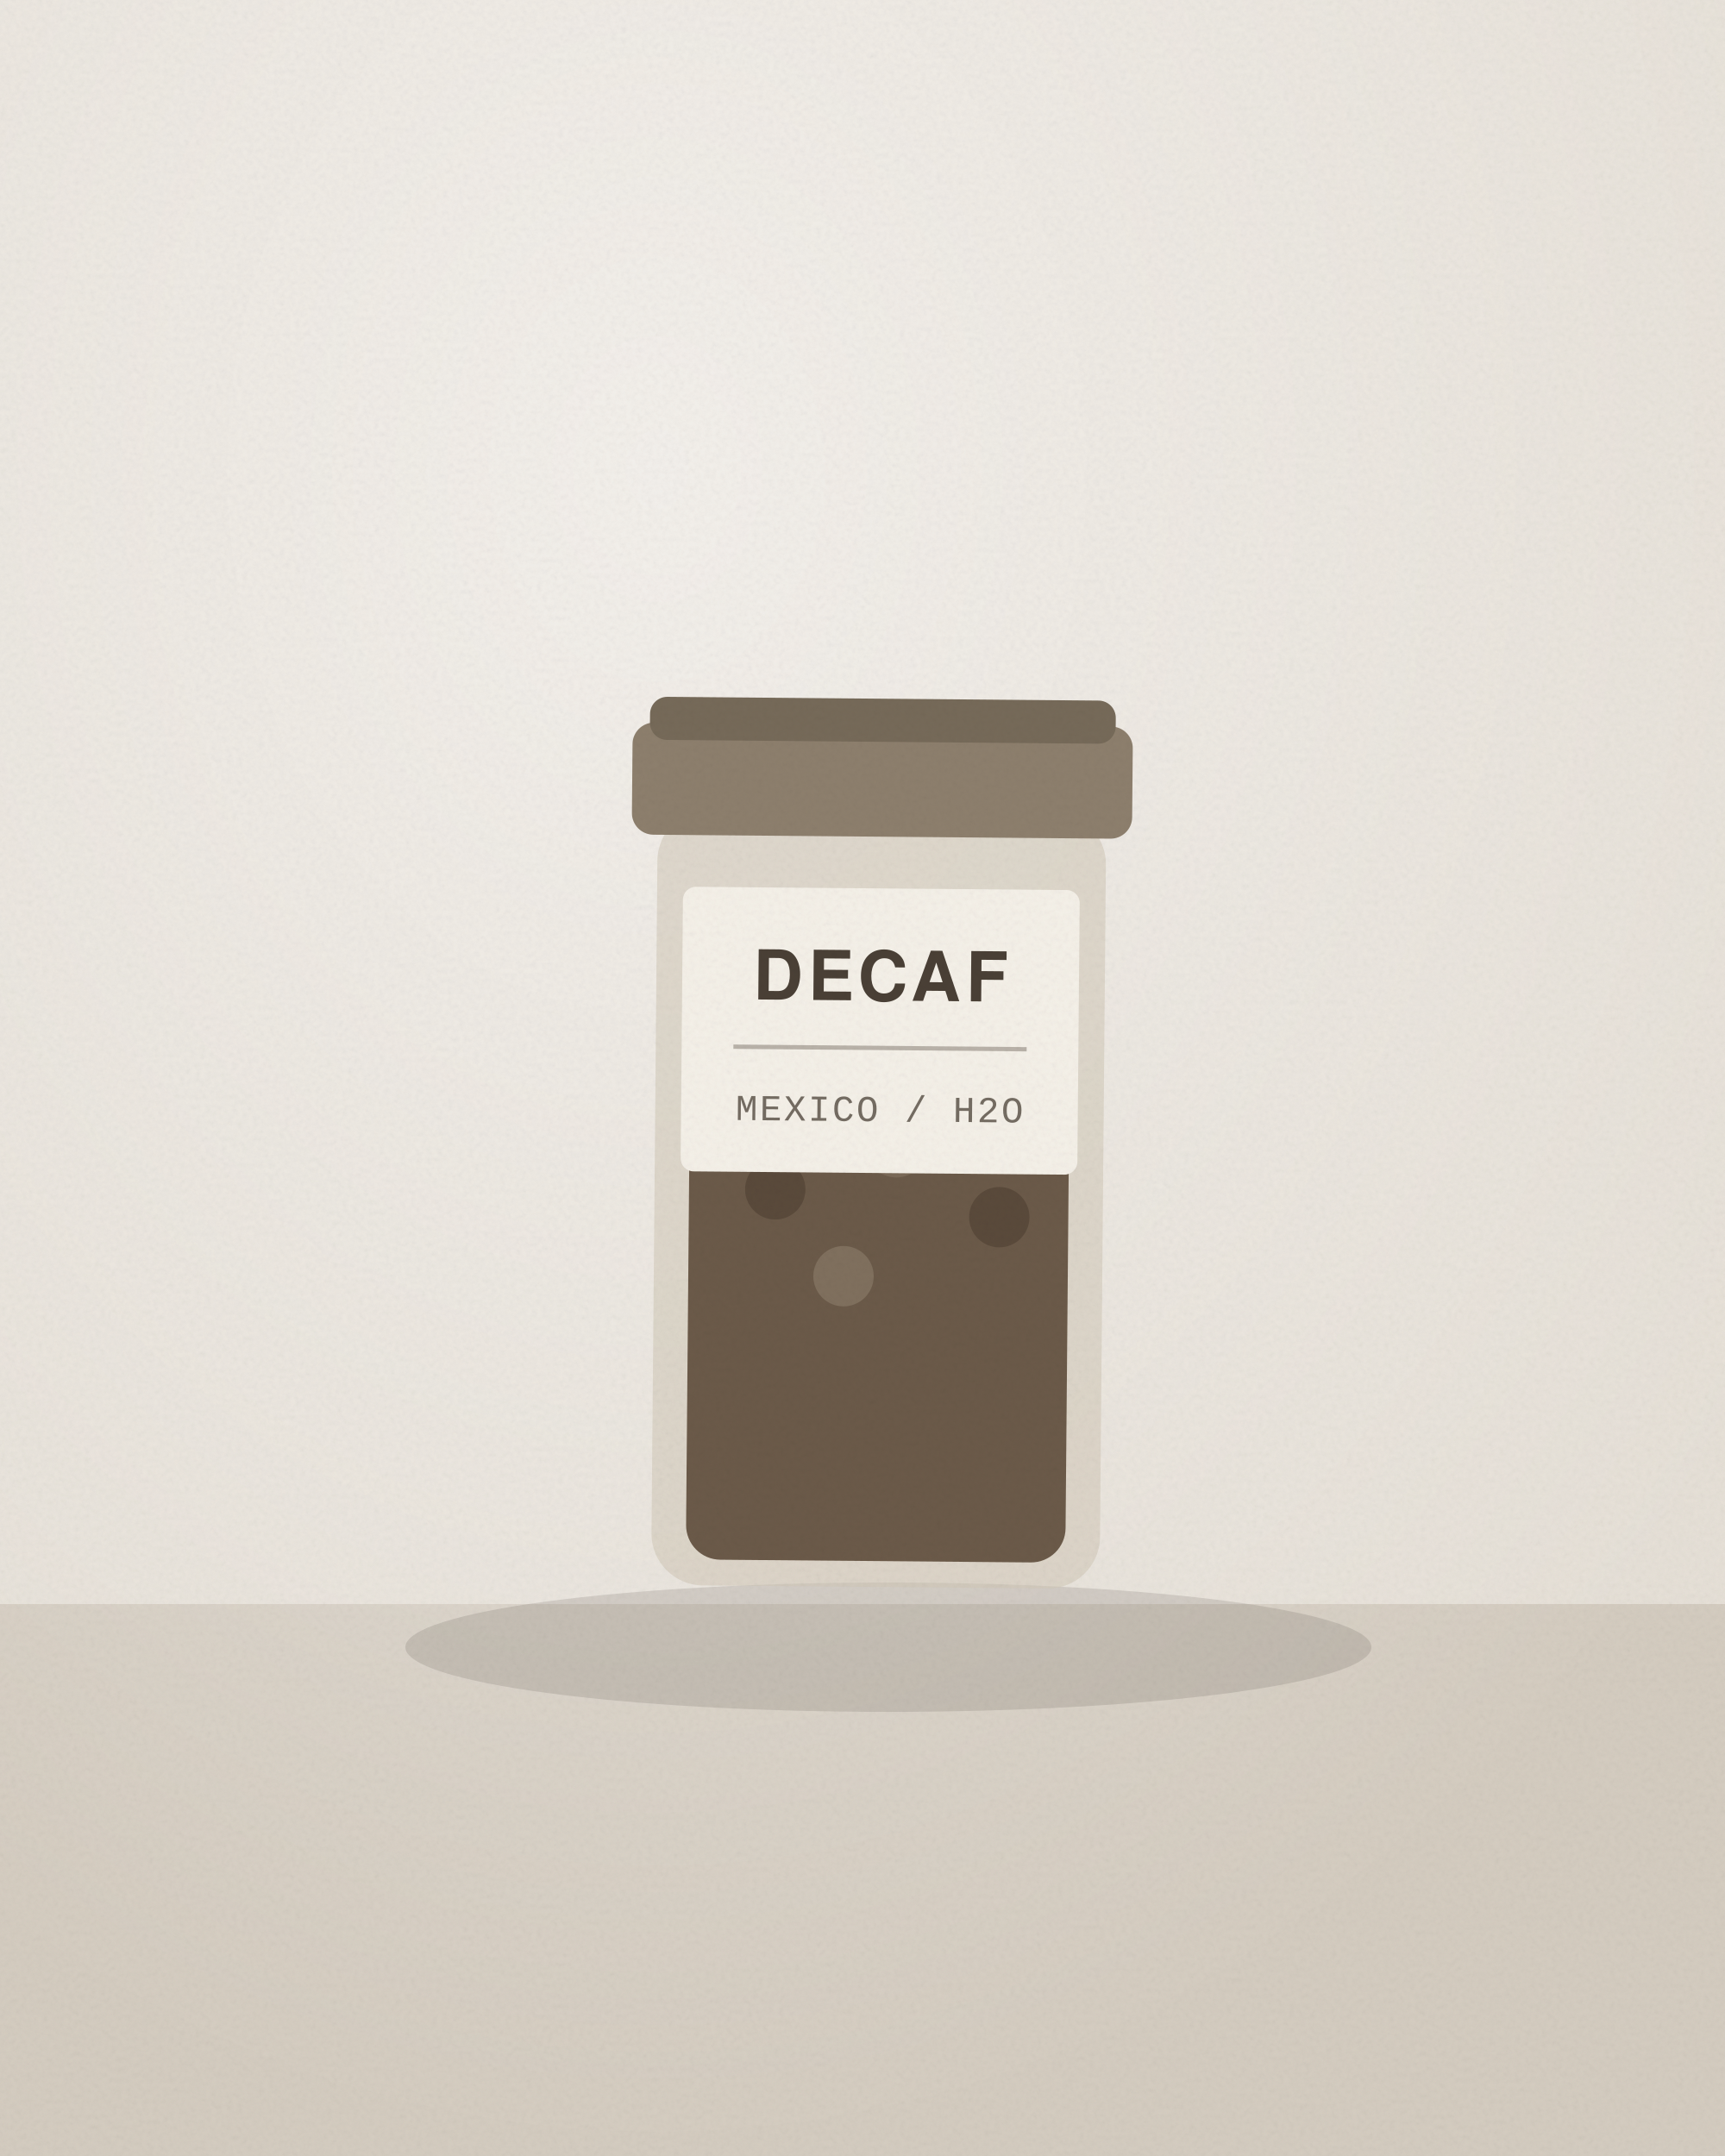
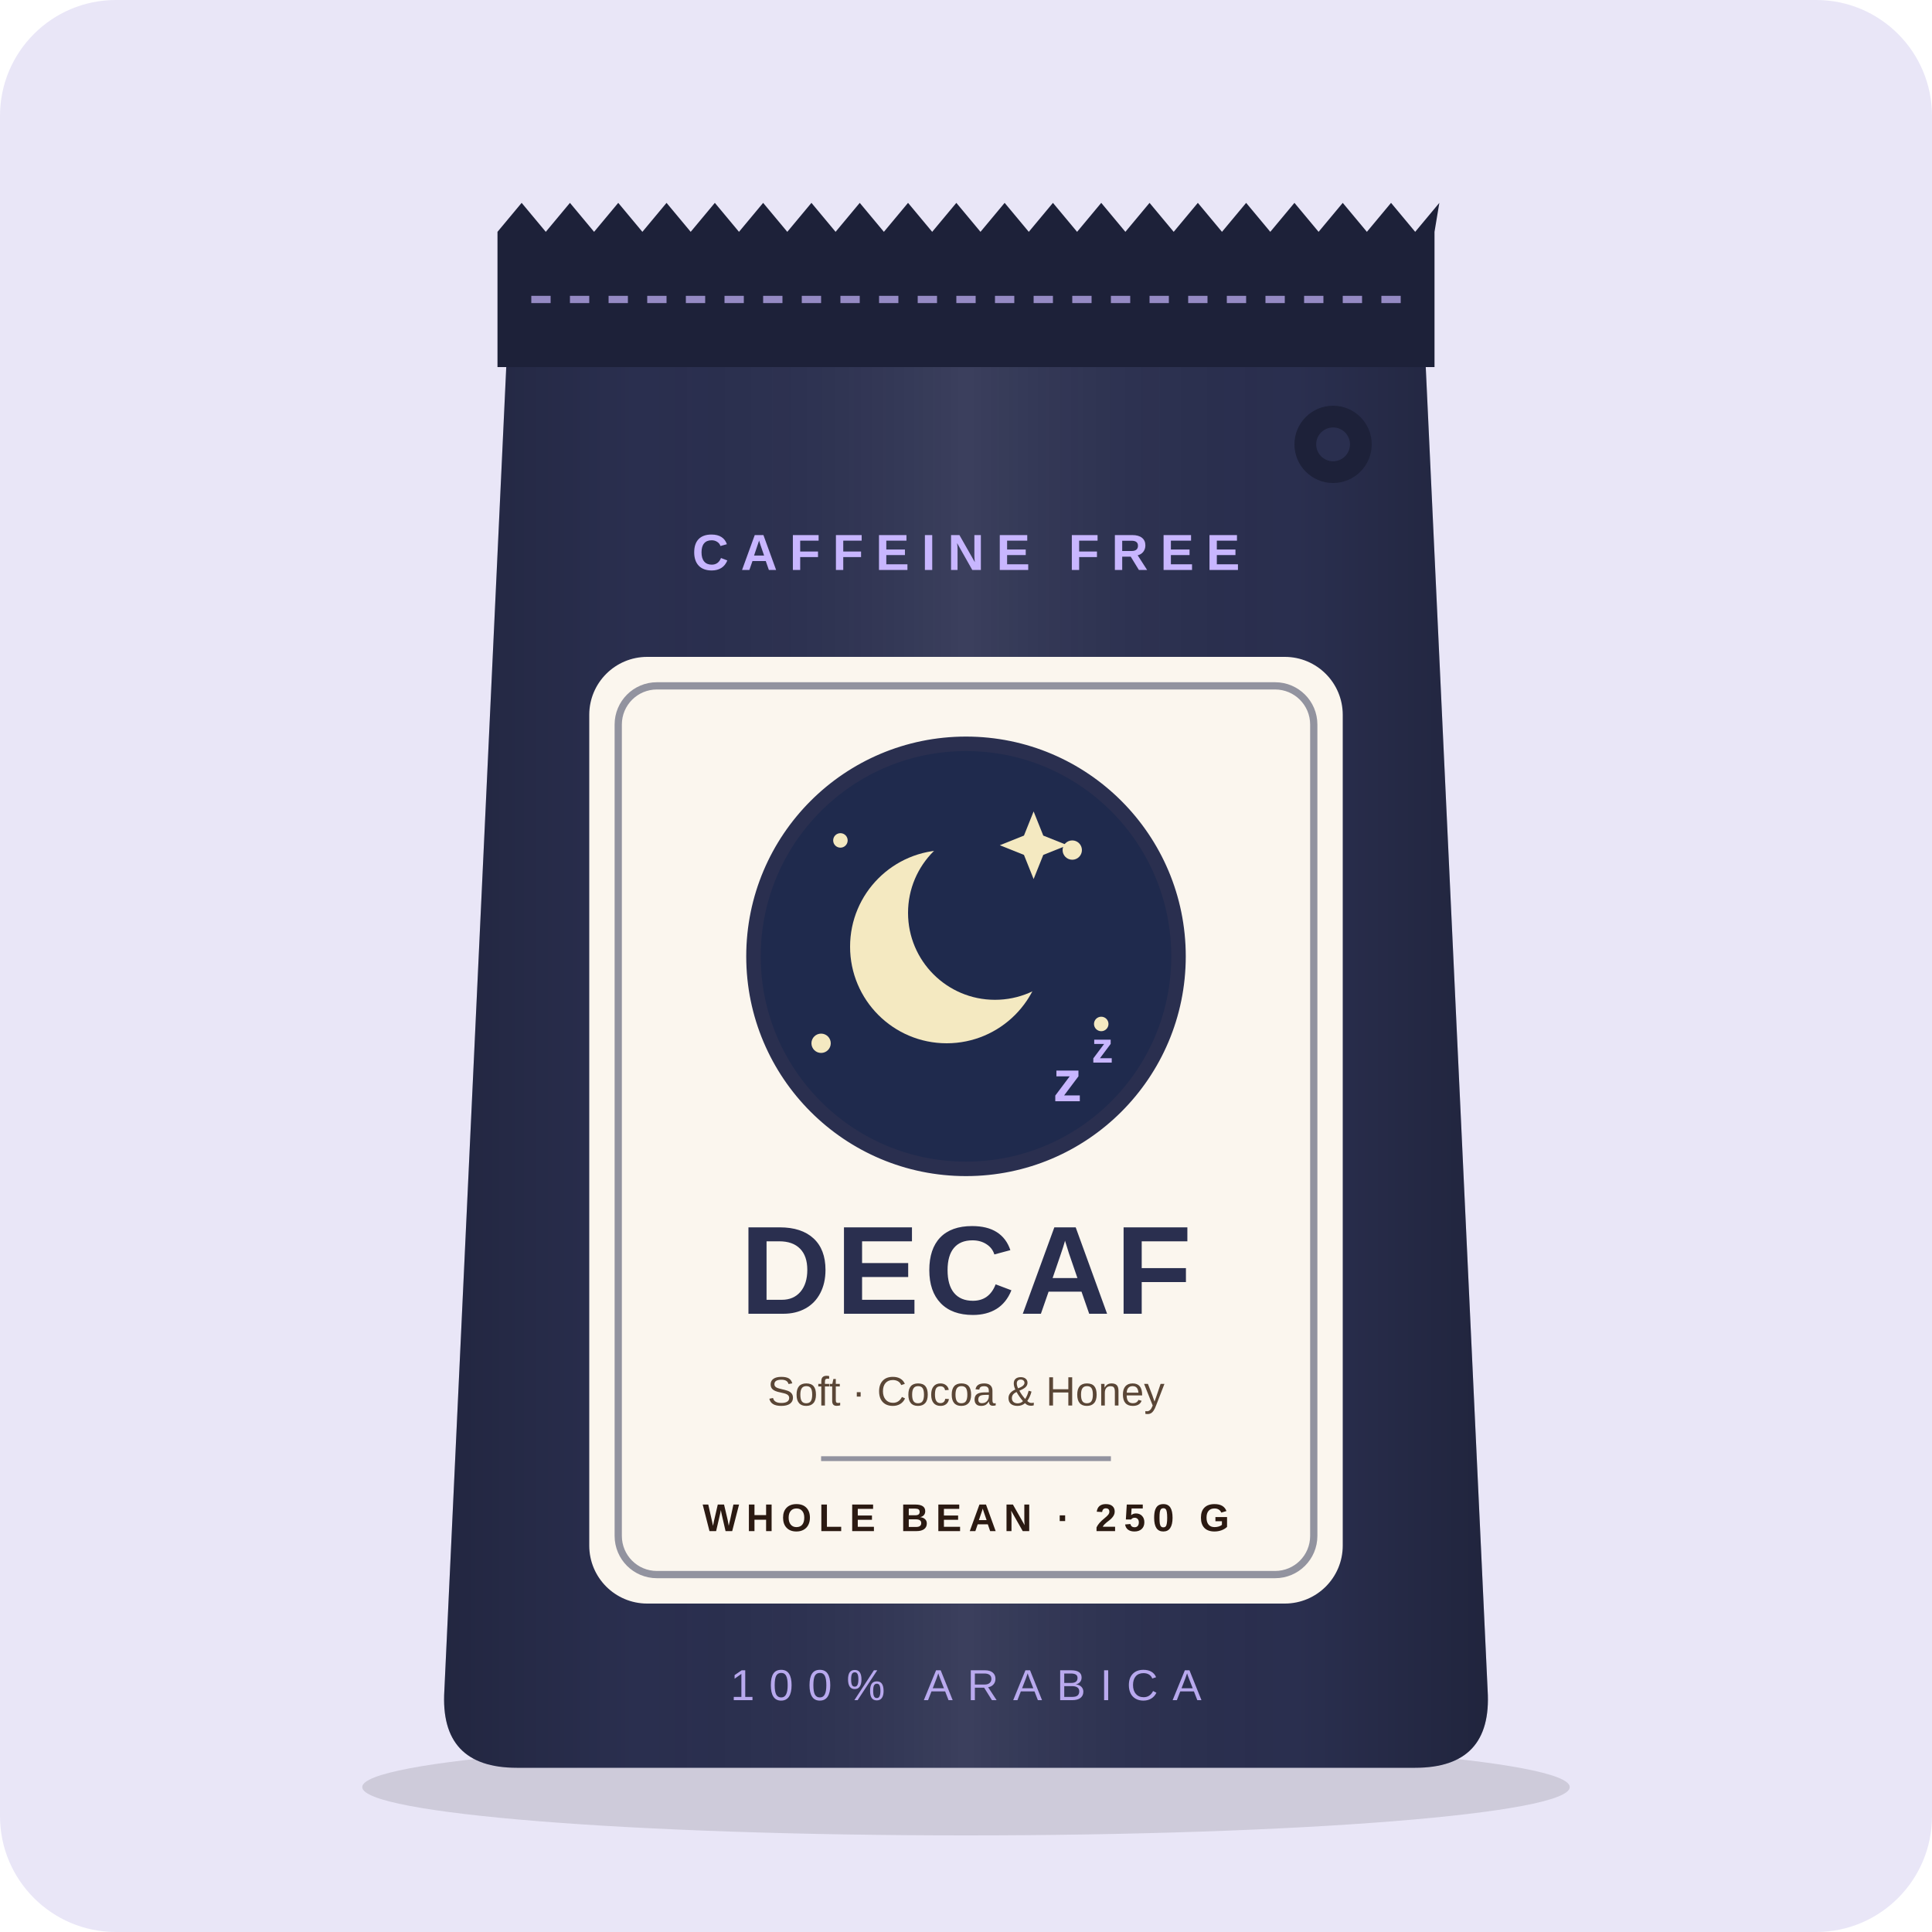
- <svg xmlns="http://www.w3.org/2000/svg" viewBox="0 0 400 500" width="400" height="500">
+ <svg xmlns="http://www.w3.org/2000/svg" viewBox="0 0 400 400" width="400" height="400">
  <defs>
-     <filter id="grain88" x="0" y="0" width="100%" height="100%">
-       <feTurbulence type="fractalNoise" baseFrequency="0.82" numOctaves="4" seed="88" />
-       <feColorMatrix type="saturate" values="0" />
-     </filter>
-     <radialGradient id="light88" cx="38%" cy="22%" r="78%">
-       <stop offset="0%" stop-color="#ffffff" stop-opacity="0.5" />
-       <stop offset="100%" stop-color="#ffffff" stop-opacity="0" />
-     </radialGradient>
+     <clipPath id="emb">
+       <circle r="44" />
+     </clipPath>
+     <linearGradient id="shine" x1="0" x2="1">
+       <stop offset="0" stop-color="#000" stop-opacity="0.18" />
+       <stop offset="0.18" stop-color="#000" stop-opacity="0" />
+       <stop offset="0.5" stop-color="#fff" stop-opacity="0.08" />
+       <stop offset="0.82" stop-color="#000" stop-opacity="0" />
+       <stop offset="1" stop-color="#000" stop-opacity="0.22" />
+     </linearGradient>
  </defs>
-   <rect width="400" height="500" fill="#e6e0d7" />
-   <rect y="372" width="400" height="128" fill="#d4ccc0" />
-   <rect width="400" height="500" fill="url(#light88)" />
-   <ellipse cx="206" cy="382" rx="112" ry="15" fill="#2b2320" opacity="0.13" />
-   <g transform="rotate(0.5 200 250)">
-     <rect x="152" y="188" width="104" height="180" rx="12" fill="#cfc6b6" opacity="0.55" />
-     <rect x="160" y="252" width="88" height="110" rx="8" fill="#6b5a49" />
-     <circle cx="180" cy="276" r="7" fill="#5a4a3b" />
-     <circle cx="208" cy="266" r="7" fill="#7a6957" />
-     <circle cx="232" cy="282" r="7" fill="#5a4a3b" />
-     <circle cx="196" cy="296" r="7" fill="#80705e" />
-     <rect x="146" y="168" width="116" height="26" rx="5" fill="#8d7f6d" />
-     <rect x="150" y="162" width="108" height="10" rx="4" fill="#766a59" />
-     <rect x="158" y="206" width="92" height="66" rx="3" fill="#f4f0e8" />
-     <text x="204.0" y="232" text-anchor="middle" font-family="Helvetica, Arial, sans-serif" font-size="16" font-weight="700" letter-spacing="1.2" fill="#4a4036">DECAF</text>
-     <line x1="170" y1="243" x2="238" y2="243" stroke="#4a4036" stroke-opacity="0.35" stroke-width="1" />
-     <text x="204.0" y="260" text-anchor="middle" font-family="Courier New, monospace" font-size="8.5" letter-spacing="0.5" fill="#4a4036" fill-opacity="0.75">MEXICO / H2O</text>
+   <rect width="400" height="400" rx="24" fill="#E9E6F7" />
+   <ellipse cx="200" cy="370" rx="125" ry="10" fill="#000" opacity="0.12" />
+   <path d="M105 72 L295 72 L308 350 Q309 366 293 366 L107 366 Q91 366 92 350 Z" fill="#2A2F4F" />
+   <path d="M105 72 L295 72 L308 350 Q309 366 293 366 L107 366 Q91 366 92 350 Z" fill="url(#shine)" />
+   <rect x="103" y="48" width="194" height="28" fill="#1D2139" />
+   <path d="M103 48 L108 42 L113 48 L118 42 L123 48 L128 42 L133 48 L138 42 L143 48 L148 42 L153 48 L158 42 L163 48 L168 42 L173 48 L178 42 L183 48 L188 42 L193 48 L198 42 L203 48 L208 42 L213 48 L218 42 L223 48 L228 42 L233 48 L238 42 L243 48 L248 42 L253 48 L258 42 L263 48 L268 42 L273 48 L278 42 L283 48 L288 42 L293 48 L298 42 L297 48 Z" fill="#1D2139" />
+   <path d="M110 62 H290" stroke="#C8B6FF" stroke-width="1.5" stroke-dasharray="4 4" opacity="0.7" />
+   <circle cx="276" cy="92" r="8" fill="#1D2139" />
+   <circle cx="276" cy="92" r="3.5" fill="#2A2F4F" />
+   <text x="200" y="118" text-anchor="middle" font-family="'Helvetica Neue', Arial, sans-serif" font-size="10.5" letter-spacing="2.5" font-weight="700" fill="#C8B6FF">CAFFEINE FREE</text>
+   <rect x="122" y="136" width="156" height="196" rx="12" fill="#FBF6EE" />
+   <rect x="128" y="142" width="144" height="184" rx="8" fill="none" stroke="#2A2F4F" stroke-width="1.5" opacity="0.5" />
+   <g transform="translate(200 198)">
+     <g clip-path="url(#emb)">
+       <circle r="44" fill="#1F2A4D" />
+       <circle cx="-4" cy="-2" r="20" fill="#F4E9C1" />
+       <circle cx="6" cy="-9" r="18" fill="#1F2A4D" />
+       <g fill="#F4E9C1">
+         <circle cx="22" cy="-22" r="2" />
+         <circle cx="-26" cy="-24" r="1.5" />
+         <circle cx="28" cy="14" r="1.5" />
+         <circle cx="-30" cy="18" r="2" />
+         <path d="M14 -30 l2 5 l5 2 l-5 2 l-2 5 l-2 -5 l-5 -2 l5 -2z" />
+       </g>
+       <text x="18" y="30" font-family="'Helvetica Neue', Arial, sans-serif" font-size="12" font-weight="700" fill="#C8B6FF">z</text>
+       <text x="26" y="22" font-family="'Helvetica Neue', Arial, sans-serif" font-size="9" font-weight="700" fill="#C8B6FF">z</text>
+     </g>
+     <circle r="44" fill="none" stroke="#2A2F4F" stroke-width="3" />
  </g>
-   <rect width="400" height="500" filter="url(#grain88)" opacity="0.1" style="mix-blend-mode:multiply" />
+   <text x="200" y="272" text-anchor="middle" font-family="'Helvetica Neue', Arial, sans-serif" font-size="26" font-weight="800" letter-spacing="1" fill="#2A2F4F">DECAF</text>
+   <text x="200" y="291" text-anchor="middle" font-family="'Helvetica Neue', Arial, sans-serif" font-size="8.5" fill="#5A4636">Soft · Cocoa &amp; Honey</text>
+   <path d="M170 302 H230" stroke="#2A2F4F" stroke-width="1" opacity="0.5" />
+   <text x="200" y="317" text-anchor="middle" font-family="'Helvetica Neue', Arial, sans-serif" font-size="8" font-weight="700" letter-spacing="1.5" fill="#2B1A12">WHOLE BEAN · 250 G</text>
+   <text x="200" y="352" text-anchor="middle" font-family="'Helvetica Neue', Arial, sans-serif" font-size="9" letter-spacing="3" fill="#C8B6FF" opacity="0.9">100% ARABICA</text>
</svg>
